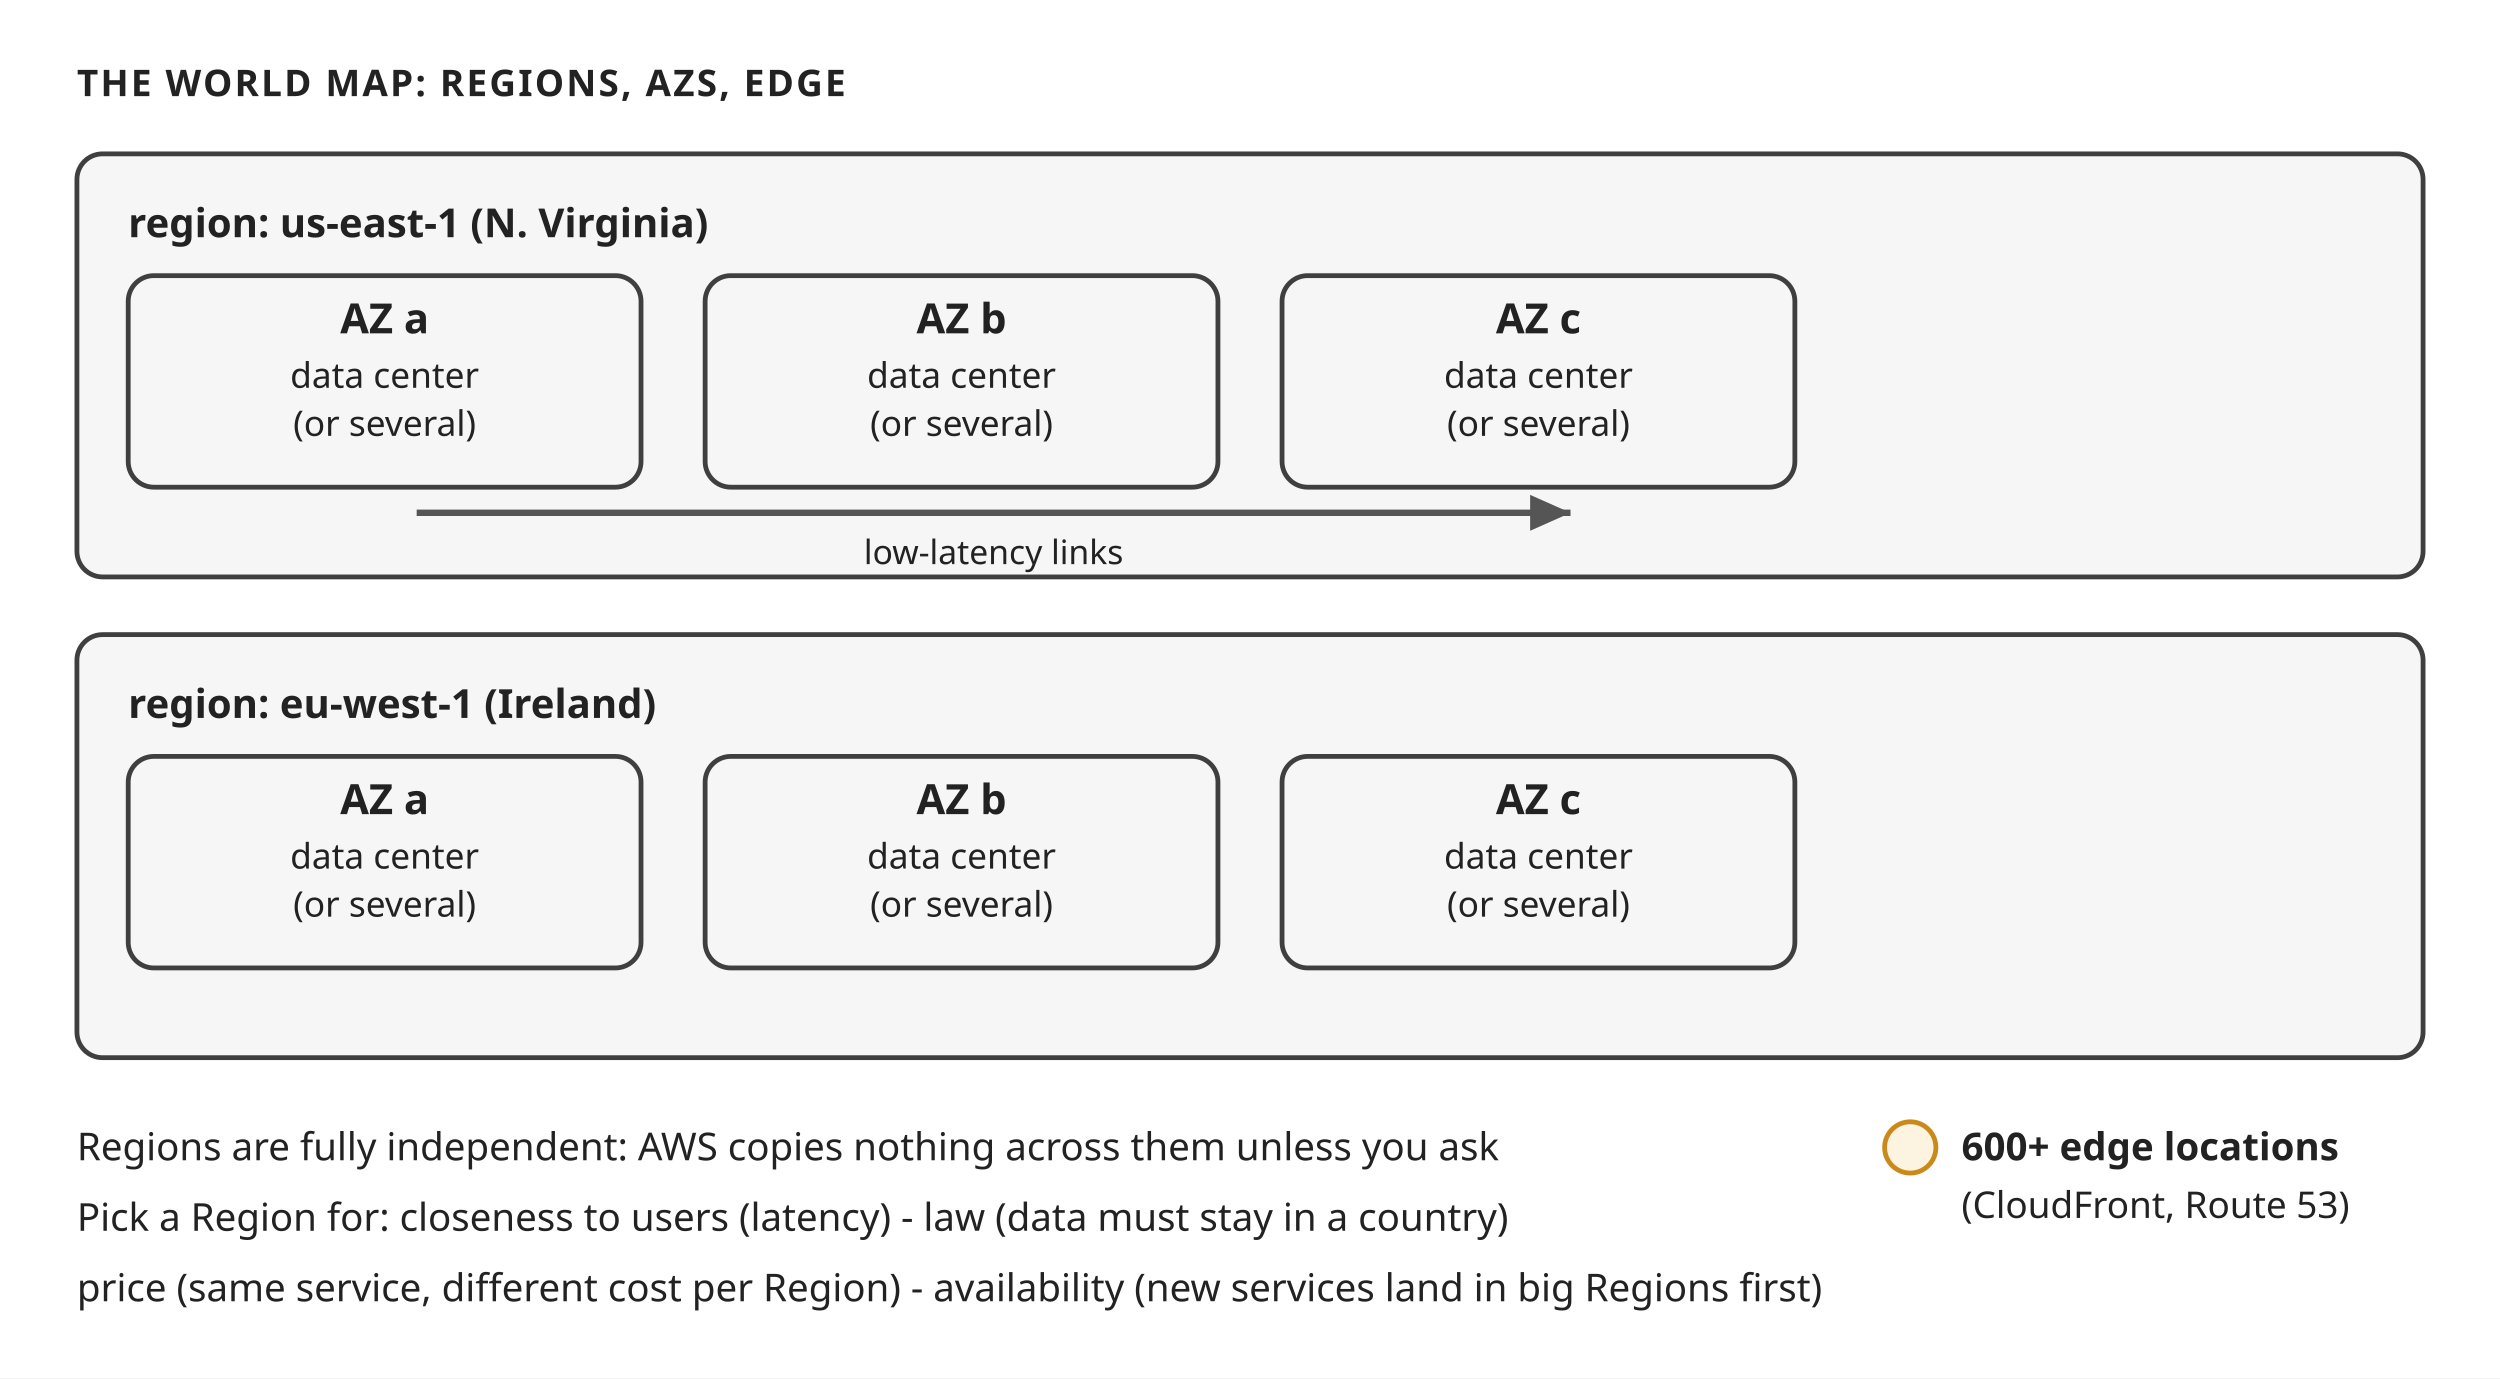
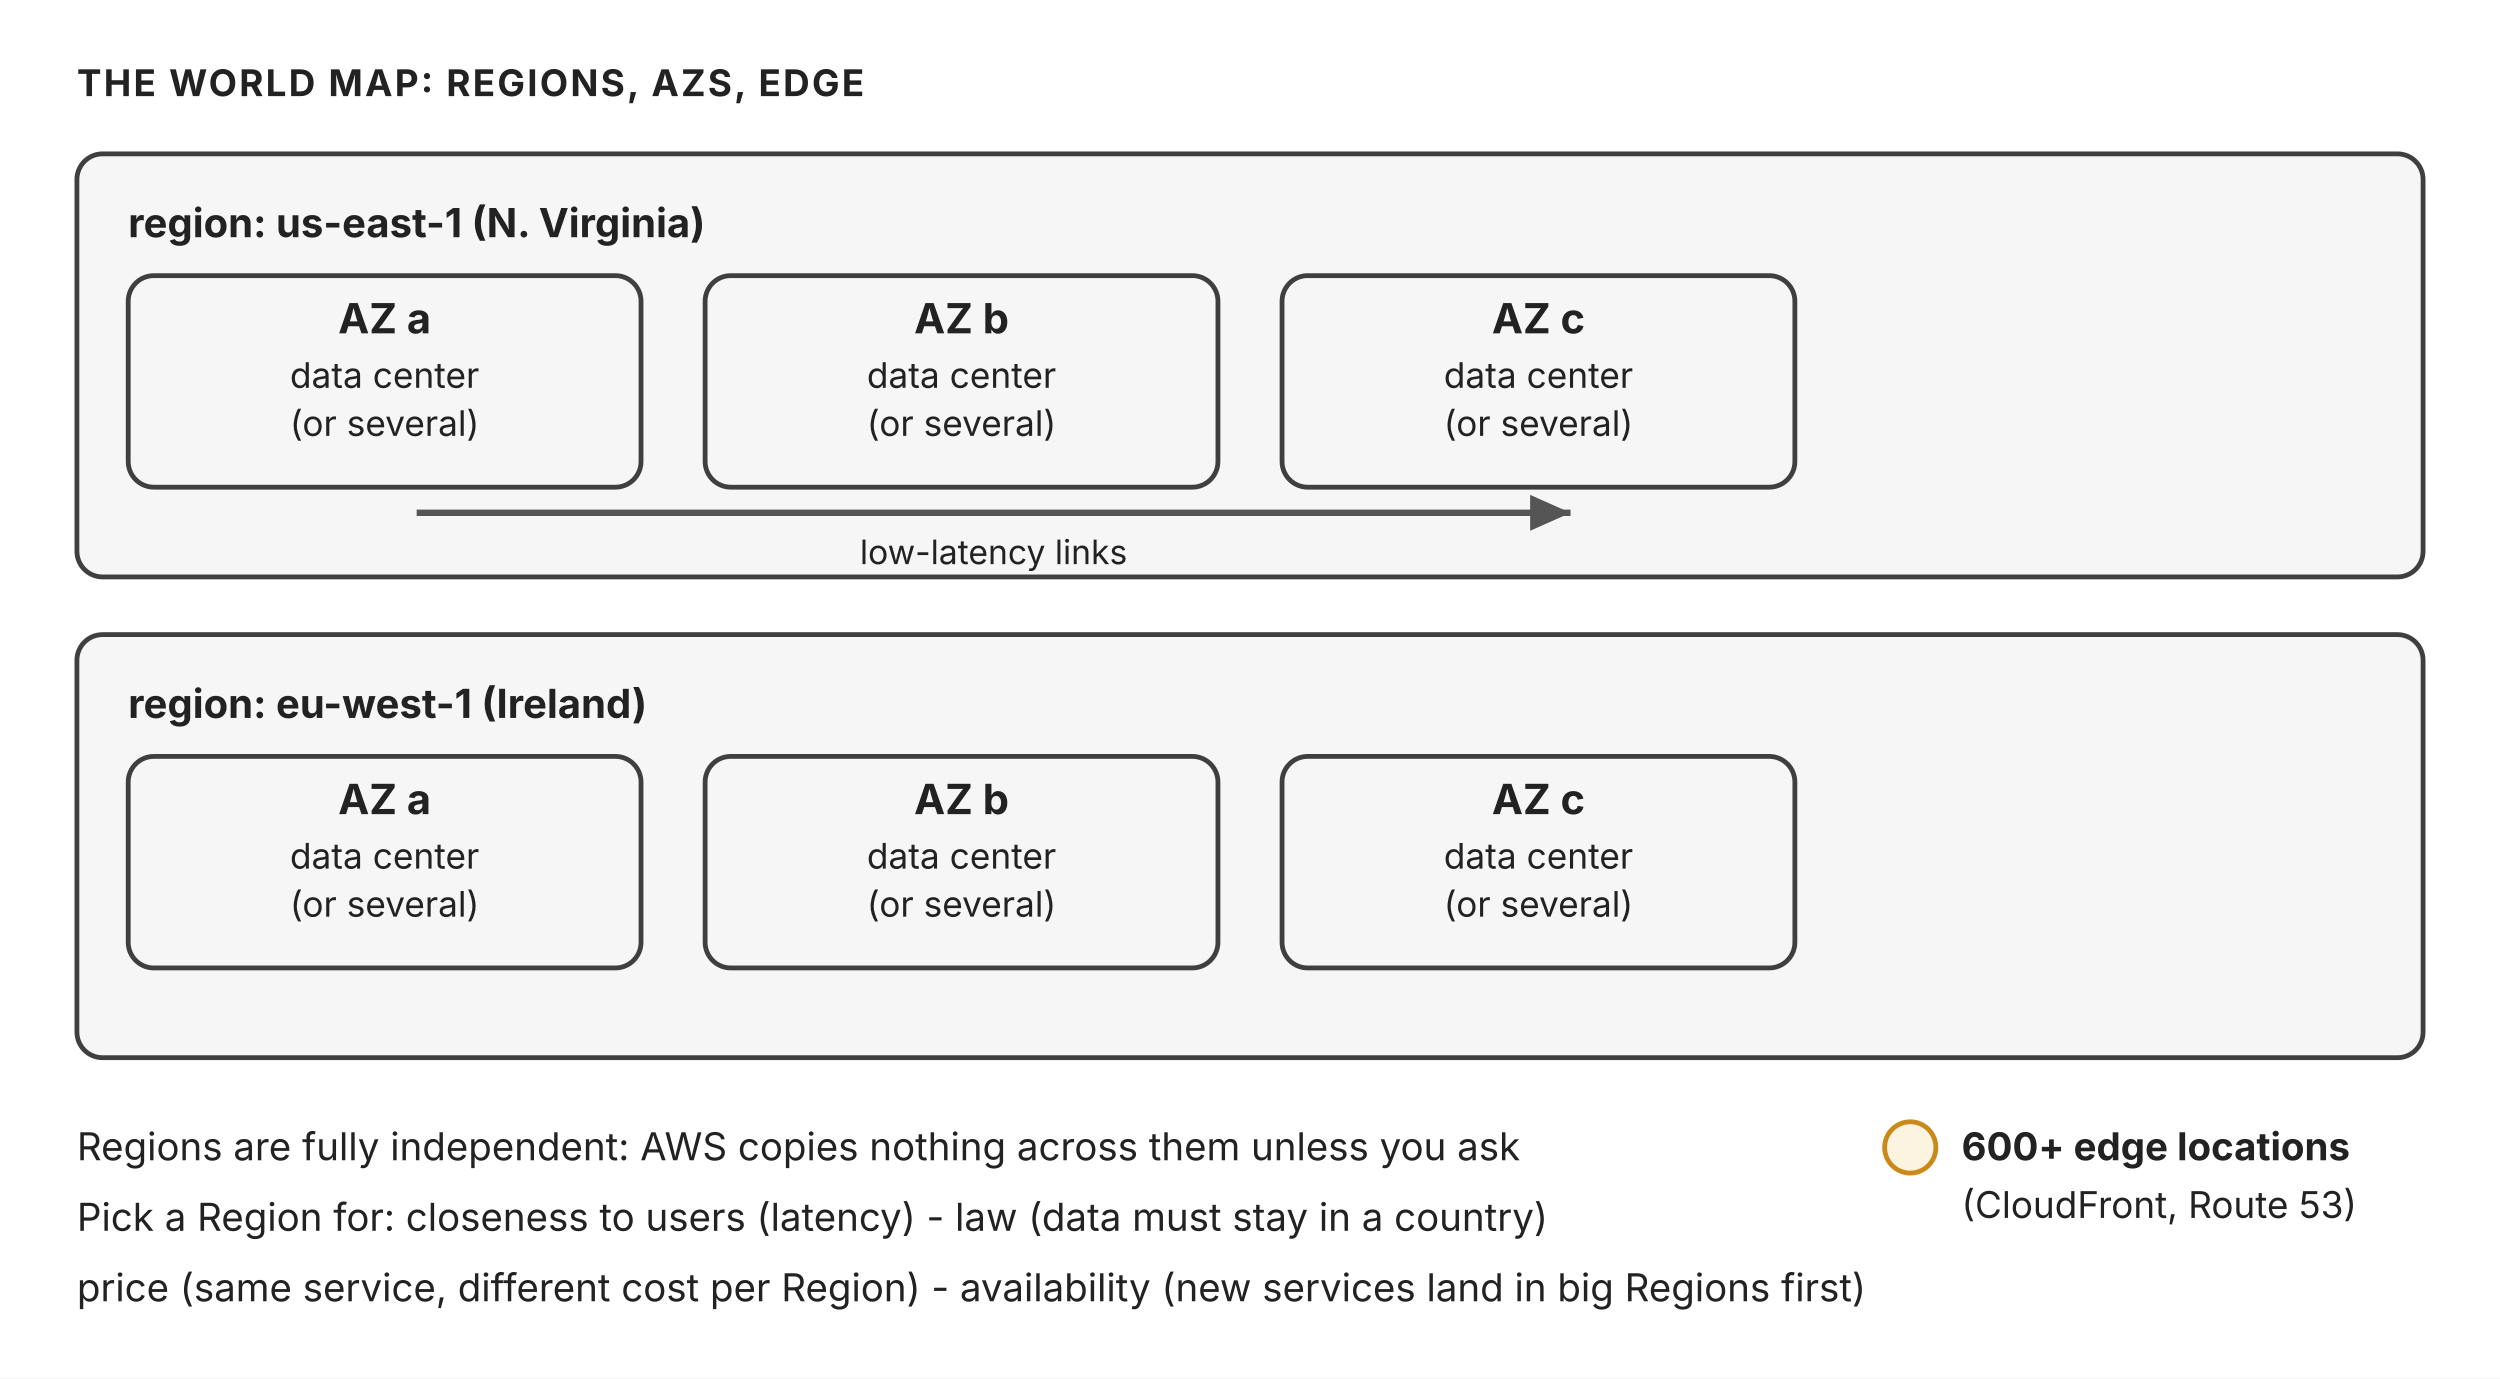
<svg xmlns="http://www.w3.org/2000/svg" width="780" height="430" viewBox="0 0 780 430" role="img" aria-label="Regions, Availability Zones, and edge locations">
-   <style>text{font-family:'Trebuchet MS', Verdana, sans-serif;fill:#222222;}</style>
+   <style>text{font-family:"Anthropic Sans",Inter,"Source Sans 3","IBM Plex Sans",sans-serif;fill:#222222}</style>
  <rect width="780" height="430" fill="#ffffff" />
  <defs>
    <marker id="ar" viewBox="0 0 10 10" refX="9" refY="5" markerWidth="7" markerHeight="7" orient="auto-start-reverse">
      <path d="M 0 1 L 9 5 L 0 9 z" fill="#555555" />
    </marker>
    <marker id="arW" viewBox="0 0 10 10" refX="9" refY="5" markerWidth="7" markerHeight="7" orient="auto-start-reverse">
      <path d="M 0 1 L 9 5 L 0 9 z" fill="#ffffff" />
    </marker>
  </defs>
  <text x="24" y="30" font-size="11.5" fill="#555555" text-anchor="start" font-weight="700" letter-spacing="0.06em">THE WORLD MAP: REGIONS, AZS, EDGE</text>
  <rect x="24" y="48" width="732" height="132" rx="8" fill="#f6f6f6" stroke="#3f3f3f" stroke-width="1.5" />
  <text x="40" y="74" font-size="12.5" fill="#222222" text-anchor="start" font-weight="700">region: us-east-1 (N. Virginia)</text>
  <rect x="40" y="86" width="160" height="66" rx="8" fill="#f6f6f6" stroke="#3f3f3f" stroke-width="1.5" />
  <text x="120.0" y="104.0" font-size="13" fill="#222222" text-anchor="middle" font-weight="700">AZ a</text>
  <text x="120.0" y="121.0" font-size="11" fill="#222222" text-anchor="middle">data center</text>
  <text x="120.0" y="136.0" font-size="11" fill="#222222" text-anchor="middle">(or several)</text>
  <rect x="220" y="86" width="160" height="66" rx="8" fill="#f6f6f6" stroke="#3f3f3f" stroke-width="1.5" />
  <text x="300.0" y="104.0" font-size="13" fill="#222222" text-anchor="middle" font-weight="700">AZ b</text>
  <text x="300.0" y="121.0" font-size="11" fill="#222222" text-anchor="middle">data center</text>
  <text x="300.0" y="136.0" font-size="11" fill="#222222" text-anchor="middle">(or several)</text>
  <rect x="400" y="86" width="160" height="66" rx="8" fill="#f6f6f6" stroke="#3f3f3f" stroke-width="1.5" />
  <text x="480.0" y="104.0" font-size="13" fill="#222222" text-anchor="middle" font-weight="700">AZ c</text>
  <text x="480.0" y="121.0" font-size="11" fill="#222222" text-anchor="middle">data center</text>
  <text x="480.0" y="136.0" font-size="11" fill="#222222" text-anchor="middle">(or several)</text>
  <path d="M 130 160 C 310.0 160, 310.0 160, 490 160" fill="none" stroke="#555555" stroke-width="2" marker-end="url(#ar)" />
  <text x="310" y="176" font-size="10.5" fill="#555555" text-anchor="middle">low-latency links</text>
  <rect x="24" y="198" width="732" height="132" rx="8" fill="#f6f6f6" stroke="#3f3f3f" stroke-width="1.5" />
  <text x="40" y="224" font-size="12.5" fill="#222222" text-anchor="start" font-weight="700">region: eu-west-1 (Ireland)</text>
  <rect x="40" y="236" width="160" height="66" rx="8" fill="#f6f6f6" stroke="#3f3f3f" stroke-width="1.5" />
  <text x="120.0" y="254.0" font-size="13" fill="#222222" text-anchor="middle" font-weight="700">AZ a</text>
  <text x="120.0" y="271.0" font-size="11" fill="#222222" text-anchor="middle">data center</text>
  <text x="120.0" y="286.0" font-size="11" fill="#222222" text-anchor="middle">(or several)</text>
  <rect x="220" y="236" width="160" height="66" rx="8" fill="#f6f6f6" stroke="#3f3f3f" stroke-width="1.5" />
  <text x="300.0" y="254.0" font-size="13" fill="#222222" text-anchor="middle" font-weight="700">AZ b</text>
  <text x="300.0" y="271.0" font-size="11" fill="#222222" text-anchor="middle">data center</text>
  <text x="300.0" y="286.0" font-size="11" fill="#222222" text-anchor="middle">(or several)</text>
  <rect x="400" y="236" width="160" height="66" rx="8" fill="#f6f6f6" stroke="#3f3f3f" stroke-width="1.5" />
  <text x="480.0" y="254.0" font-size="13" fill="#222222" text-anchor="middle" font-weight="700">AZ c</text>
  <text x="480.0" y="271.0" font-size="11" fill="#222222" text-anchor="middle">data center</text>
  <text x="480.0" y="286.0" font-size="11" fill="#222222" text-anchor="middle">(or several)</text>
  <text x="24" y="362" font-size="12" fill="#555555" text-anchor="start">Regions are fully independent: AWS copies nothing across them unless you ask</text>
  <text x="24" y="384" font-size="12" fill="#555555" text-anchor="start">Pick a Region for: closeness to users (latency) - law (data must stay in a country)</text>
  <text x="24" y="406" font-size="12" fill="#555555" text-anchor="start">price (same service, different cost per Region) - availability (new services land in big Regions first)</text>
  <circle cx="596" cy="358" r="8" fill="#fdf3e1" stroke="#c98a1b" stroke-width="1.5" />
  <text x="612" y="362" font-size="12" fill="#222222" text-anchor="start" font-weight="700">600+ edge locations</text>
  <text x="612" y="380" font-size="11.5" fill="#555555" text-anchor="start">(CloudFront, Route 53)</text>
</svg>
